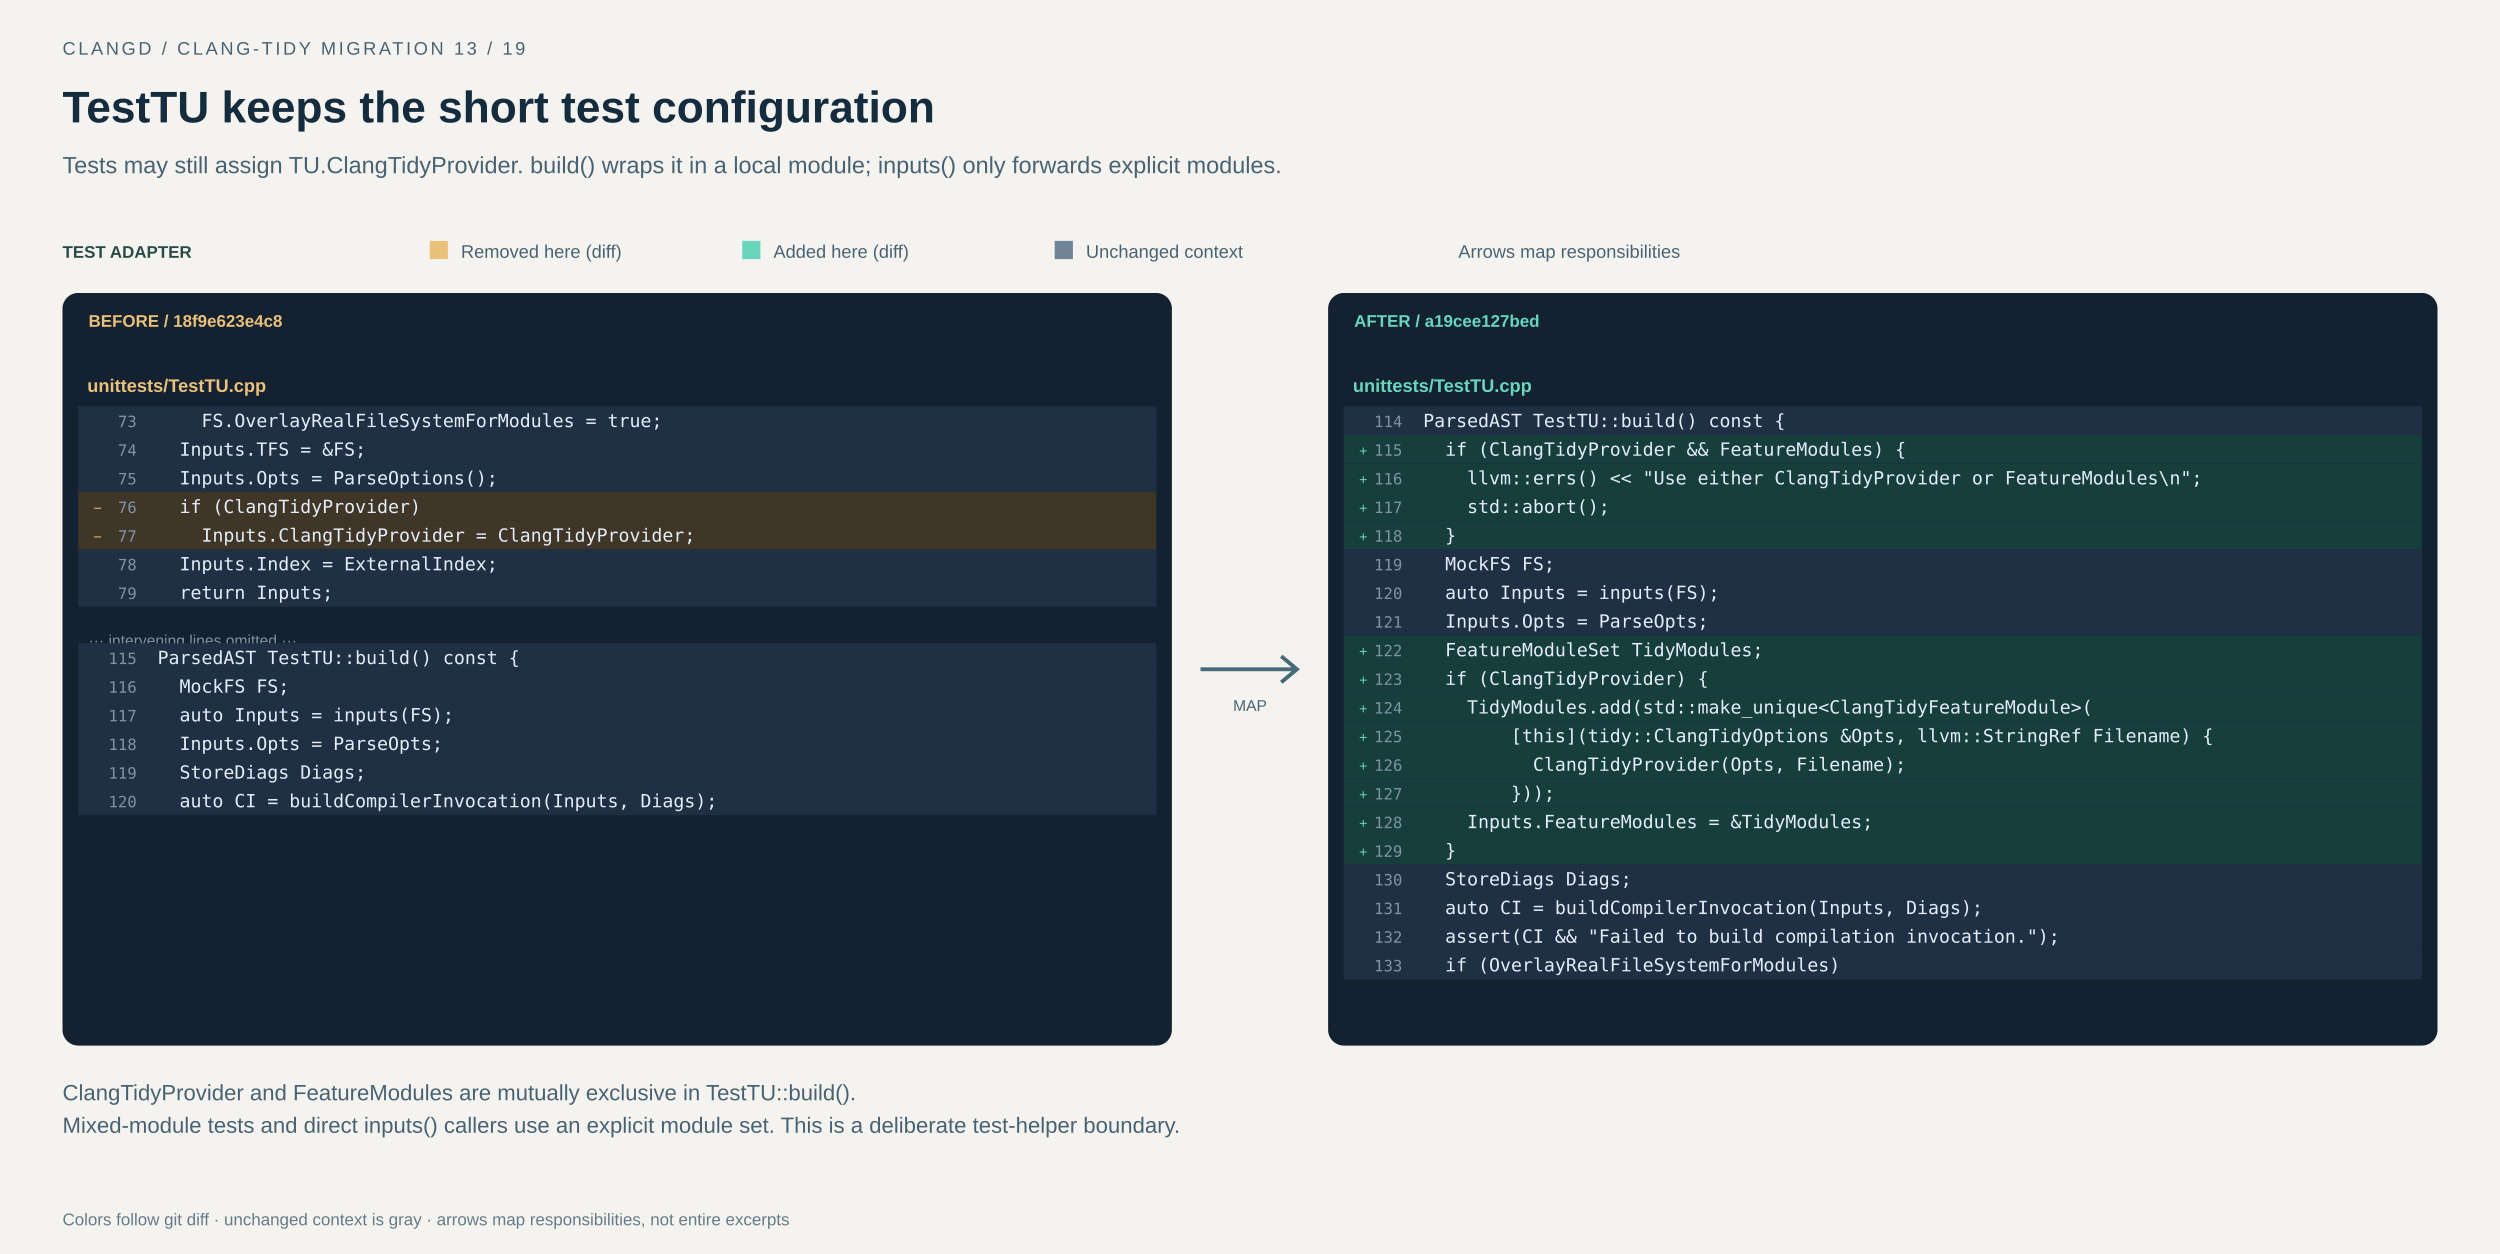
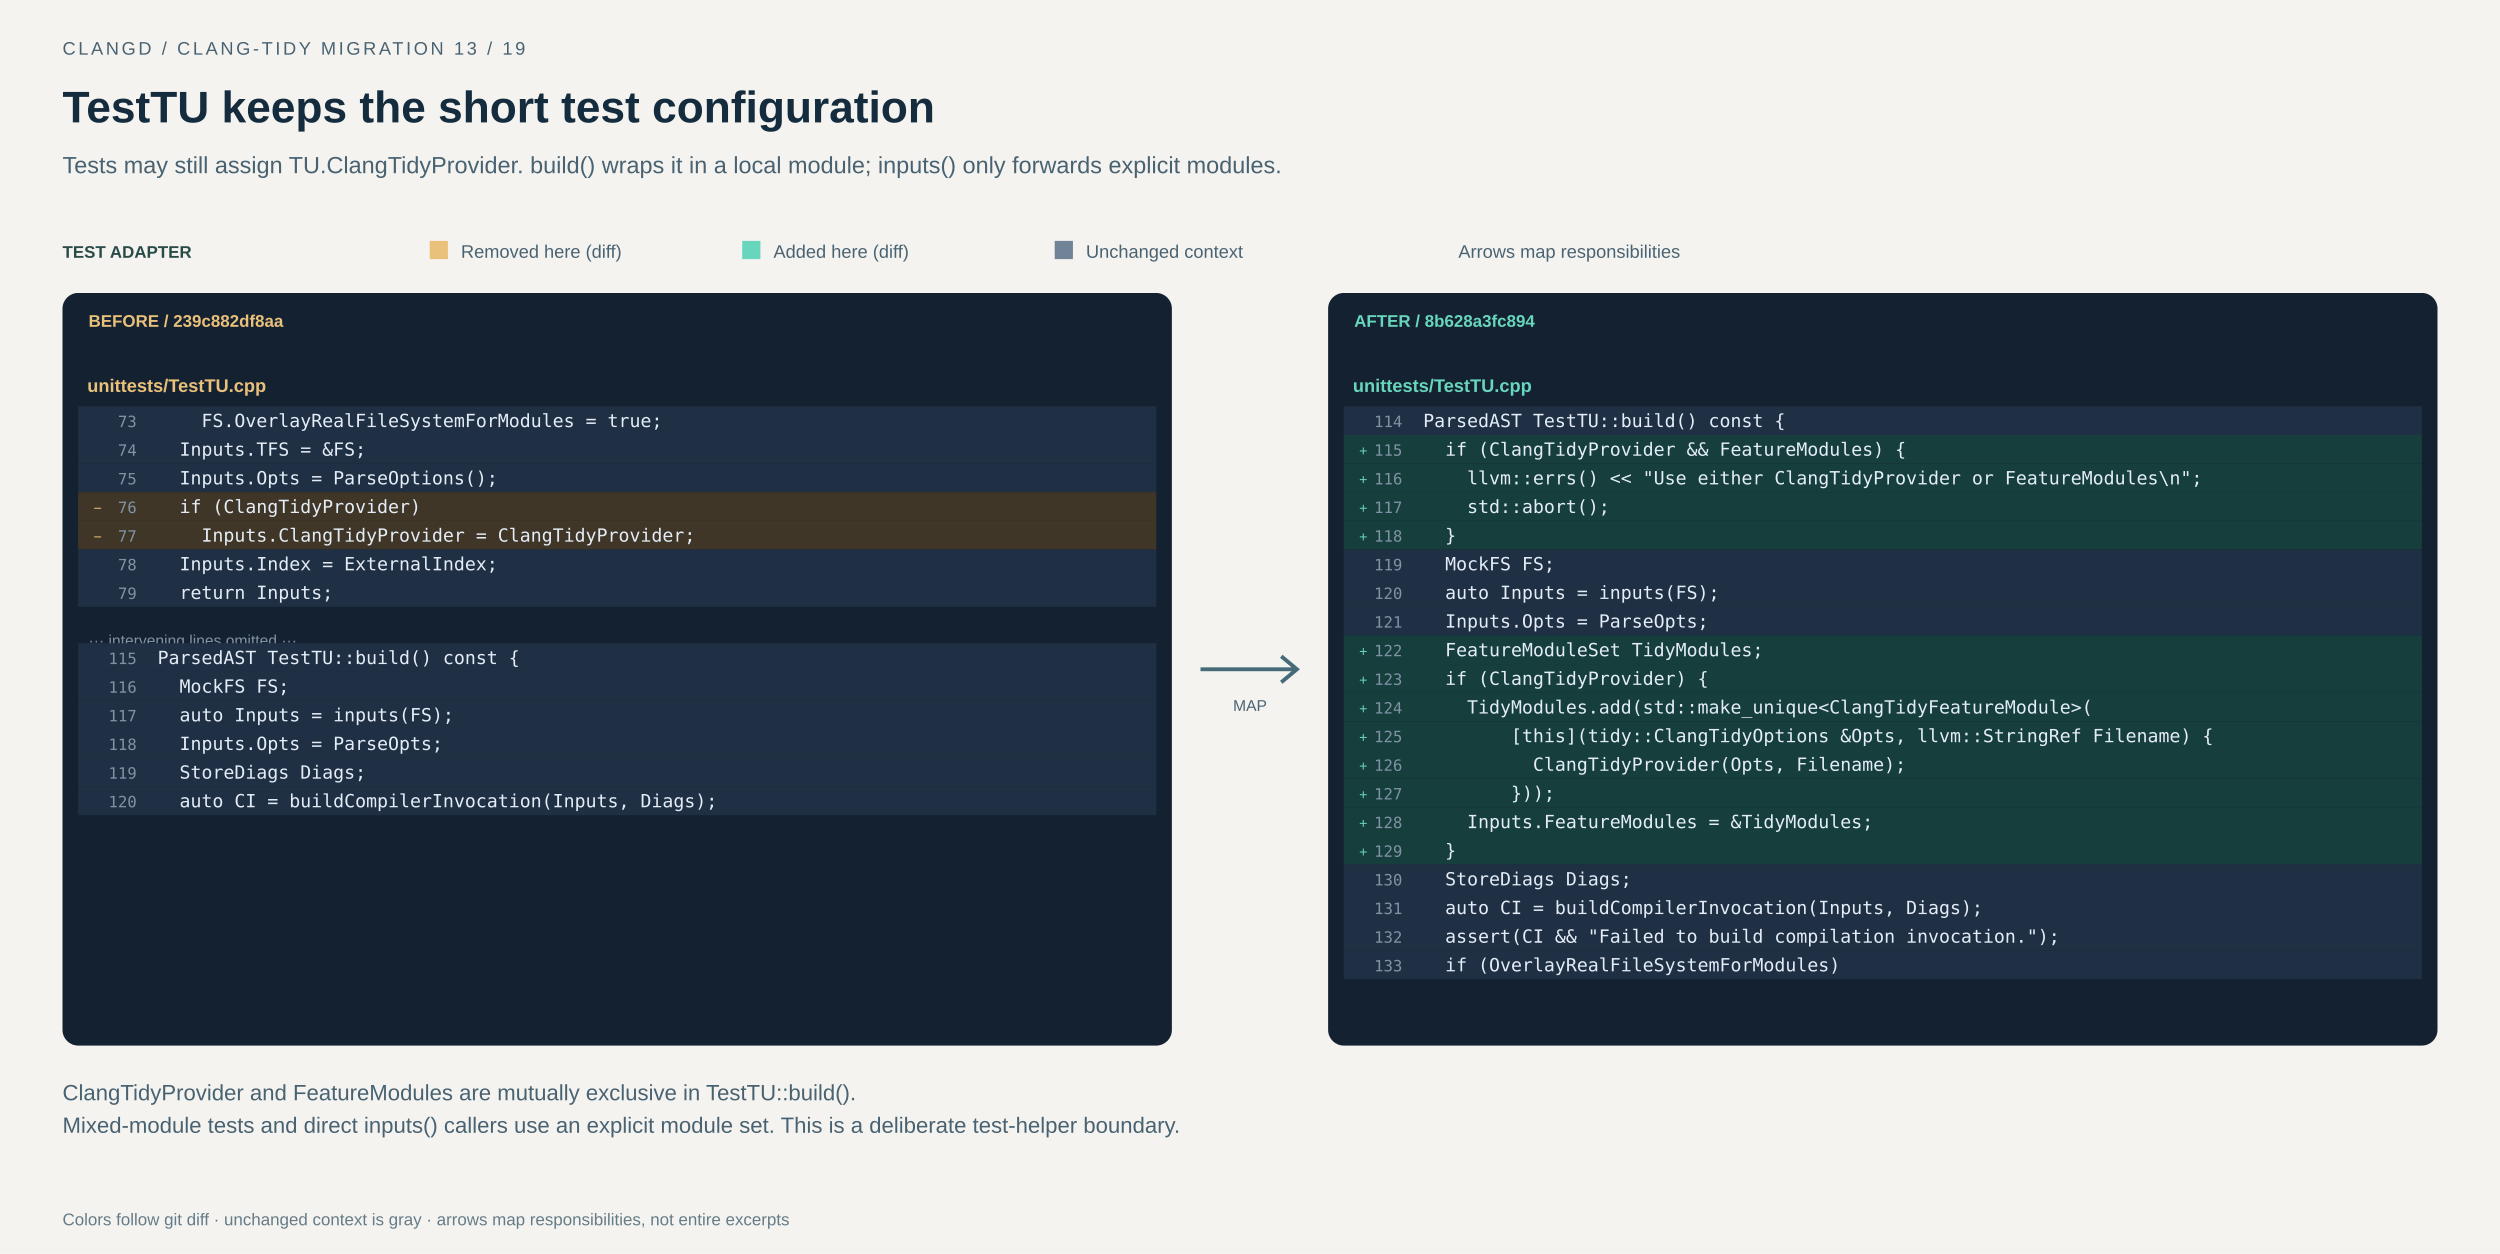
<svg xmlns="http://www.w3.org/2000/svg" width="1920" height="963" viewBox="0 0 1920 963">
  <rect width="1920" height="963" fill="#f4f3ef" />
  <text x="48" y="42" font-family="Arial,Helvetica,sans-serif" font-size="16" fill="#496272" letter-spacing="2" style="font-size:14px">CLANGD / CLANG-TIDY MIGRATION     13 / 19</text>
  <text x="48" y="94" font-family="Arial,Helvetica,sans-serif" font-size="16" fill="#496272" font-weight="700" style="fill:#142c3e;font-size:34px">TestTU keeps the short test configuration</text>
  <text x="48" y="133" font-family="Arial,Helvetica,sans-serif" font-size="16" fill="#496272" style="font-size:18px">Tests may still assign TU.ClangTidyProvider. build() wraps it in a local module; inputs() only forwards explicit modules.</text>
  <text x="48" y="198" font-family="Arial,Helvetica,sans-serif" font-size="16" fill="#496272" font-weight="700" style="fill:#294b48;font-size:13px">TEST ADAPTER</text>
  <rect x="330" y="185" width="14" height="14" fill="#eac17a" />
  <text x="354" y="198" font-family="Arial,Helvetica,sans-serif" font-size="16" fill="#496272" style="font-size:14px">Removed here (diff)</text>
  <rect x="570" y="185" width="14" height="14" fill="#68d6bd" />
  <text x="594" y="198" font-family="Arial,Helvetica,sans-serif" font-size="16" fill="#496272" style="font-size:14px">Added here (diff)</text>
  <rect x="810" y="185" width="14" height="14" fill="#718397" />
  <text x="834" y="198" font-family="Arial,Helvetica,sans-serif" font-size="16" fill="#496272" style="font-size:14px">Unchanged context</text>
  <text x="1120" y="198" font-family="Arial,Helvetica,sans-serif" font-size="16" fill="#496272" style="font-size:14px">Arrows map responsibilities</text>
  <rect x="48" y="225" width="852" height="578" rx="12" fill="#142131" />
-   <text x="68" y="251" font-family="Arial,Helvetica,sans-serif" font-size="16" fill="#496272" style="fill:#eac17a;font-size:13px" font-weight="700">BEFORE / 18f9e623e4c8</text>
-   <a href="https://github.com/ArcsinX/llvm-project/blob/18f9e623e4c891ba31ff817c07197707ac9bc593/clang-tools-extra/clangd/unittests/TestTU.cpp#L73">
+   <text x="68" y="251" font-family="Arial,Helvetica,sans-serif" font-size="16" fill="#496272" style="fill:#eac17a;font-size:13px" font-weight="700">BEFORE / 239c882df8aa</text>
+   <a href="https://github.com/ArcsinX/llvm-project/blob/239c882df8aa5e256256843090984ee90b43e835/clang-tools-extra/clangd/unittests/TestTU.cpp#L73">
    <text x="67" y="301" font-family="Arial,Helvetica,sans-serif" font-size="16" fill="#496272" font-weight="600" style="fill:#eac17a;font-size:14px">unittests/TestTU.cpp</text>
  </a>
  <rect x="60" y="312" width="828" height="22" fill="#203044" />
  <text x="105" y="328" text-anchor="end" font-family="Menlo,Consolas,monospace" font-size="12" fill="#8093a5">73</text>
  <text x="121" y="328" xml:space="preserve" font-family="Menlo,Consolas,monospace" font-size="14" fill="#e4edf7">    FS.OverlayRealFileSystemForModules = true;</text>
  <rect x="60" y="334" width="828" height="22" fill="#203044" />
  <text x="105" y="350" text-anchor="end" font-family="Menlo,Consolas,monospace" font-size="12" fill="#8093a5">74</text>
  <text x="121" y="350" xml:space="preserve" font-family="Menlo,Consolas,monospace" font-size="14" fill="#e4edf7">  Inputs.TFS = &amp;FS;</text>
  <rect x="60" y="356" width="828" height="22" fill="#203044" />
  <text x="105" y="372" text-anchor="end" font-family="Menlo,Consolas,monospace" font-size="12" fill="#8093a5">75</text>
  <text x="121" y="372" xml:space="preserve" font-family="Menlo,Consolas,monospace" font-size="14" fill="#e4edf7">  Inputs.Opts = ParseOptions();</text>
  <rect x="60" y="378" width="828" height="22" fill="#403627" />
-   <text x="75" y="394" font-family="Arial,Helvetica,sans-serif" font-size="16" fill="#496272" text-anchor="middle" style="fill:#eac17a;font-size:11px">−</text>
+   <text x="75" y="394" font-family="Arial,Helvetica,sans-serif" font-size="11" fill="#eac17a" text-anchor="middle">−</text>
  <text x="105" y="394" text-anchor="end" font-family="Menlo,Consolas,monospace" font-size="12" fill="#8093a5">76</text>
  <text x="121" y="394" xml:space="preserve" font-family="Menlo,Consolas,monospace" font-size="14" fill="#e4edf7">  if (ClangTidyProvider)</text>
  <rect x="60" y="400" width="828" height="22" fill="#403627" />
-   <text x="75" y="416" font-family="Arial,Helvetica,sans-serif" font-size="16" fill="#496272" text-anchor="middle" style="fill:#eac17a;font-size:11px">−</text>
+   <text x="75" y="416" font-family="Arial,Helvetica,sans-serif" font-size="11" fill="#eac17a" text-anchor="middle">−</text>
  <text x="105" y="416" text-anchor="end" font-family="Menlo,Consolas,monospace" font-size="12" fill="#8093a5">77</text>
  <text x="121" y="416" xml:space="preserve" font-family="Menlo,Consolas,monospace" font-size="14" fill="#e4edf7">    Inputs.ClangTidyProvider = ClangTidyProvider;</text>
  <rect x="60" y="422" width="828" height="22" fill="#203044" />
  <text x="105" y="438" text-anchor="end" font-family="Menlo,Consolas,monospace" font-size="12" fill="#8093a5">78</text>
  <text x="121" y="438" xml:space="preserve" font-family="Menlo,Consolas,monospace" font-size="14" fill="#e4edf7">  Inputs.Index = ExternalIndex;</text>
  <rect x="60" y="444" width="828" height="22" fill="#203044" />
  <text x="105" y="460" text-anchor="end" font-family="Menlo,Consolas,monospace" font-size="12" fill="#8093a5">79</text>
  <text x="121" y="460" xml:space="preserve" font-family="Menlo,Consolas,monospace" font-size="14" fill="#e4edf7">  return Inputs;</text>
  <text x="68" y="496" font-family="Arial,Helvetica,sans-serif" font-size="16" fill="#496272" style="fill:#8093a5;font-size:12px">··· intervening lines omitted ···</text>
  <rect x="60" y="494" width="828" height="22" fill="#203044" />
  <text x="105" y="510" text-anchor="end" font-family="Menlo,Consolas,monospace" font-size="12" fill="#8093a5">115</text>
  <text x="121" y="510" xml:space="preserve" font-family="Menlo,Consolas,monospace" font-size="14" fill="#e4edf7">ParsedAST TestTU::build() const {</text>
  <rect x="60" y="516" width="828" height="22" fill="#203044" />
  <text x="105" y="532" text-anchor="end" font-family="Menlo,Consolas,monospace" font-size="12" fill="#8093a5">116</text>
  <text x="121" y="532" xml:space="preserve" font-family="Menlo,Consolas,monospace" font-size="14" fill="#e4edf7">  MockFS FS;</text>
  <rect x="60" y="538" width="828" height="22" fill="#203044" />
  <text x="105" y="554" text-anchor="end" font-family="Menlo,Consolas,monospace" font-size="12" fill="#8093a5">117</text>
  <text x="121" y="554" xml:space="preserve" font-family="Menlo,Consolas,monospace" font-size="14" fill="#e4edf7">  auto Inputs = inputs(FS);</text>
  <rect x="60" y="560" width="828" height="22" fill="#203044" />
  <text x="105" y="576" text-anchor="end" font-family="Menlo,Consolas,monospace" font-size="12" fill="#8093a5">118</text>
  <text x="121" y="576" xml:space="preserve" font-family="Menlo,Consolas,monospace" font-size="14" fill="#e4edf7">  Inputs.Opts = ParseOpts;</text>
  <rect x="60" y="582" width="828" height="22" fill="#203044" />
  <text x="105" y="598" text-anchor="end" font-family="Menlo,Consolas,monospace" font-size="12" fill="#8093a5">119</text>
  <text x="121" y="598" xml:space="preserve" font-family="Menlo,Consolas,monospace" font-size="14" fill="#e4edf7">  StoreDiags Diags;</text>
  <rect x="60" y="604" width="828" height="22" fill="#203044" />
  <text x="105" y="620" text-anchor="end" font-family="Menlo,Consolas,monospace" font-size="12" fill="#8093a5">120</text>
  <text x="121" y="620" xml:space="preserve" font-family="Menlo,Consolas,monospace" font-size="14" fill="#e4edf7">  auto CI = buildCompilerInvocation(Inputs, Diags);</text>
  <rect x="1020" y="225" width="852" height="578" rx="12" fill="#142131" />
-   <text x="1040" y="251" font-family="Arial,Helvetica,sans-serif" font-size="16" fill="#496272" style="fill:#68d6bd;font-size:13px" font-weight="700">AFTER / a19cee127bed</text>
-   <a href="https://github.com/ArcsinX/llvm-project/blob/a19cee127beda88aa79dd0e7d18eb395a6eb4da7/clang-tools-extra/clangd/unittests/TestTU.cpp#L114">
+   <text x="1040" y="251" font-family="Arial,Helvetica,sans-serif" font-size="16" fill="#496272" style="fill:#68d6bd;font-size:13px" font-weight="700">AFTER / 8b628a3fc894</text>
+   <a href="https://github.com/ArcsinX/llvm-project/blob/8b628a3fc894a6b67b3d2c5d9fb6acdb73993a62/clang-tools-extra/clangd/unittests/TestTU.cpp#L114">
    <text x="1039" y="301" font-family="Arial,Helvetica,sans-serif" font-size="16" fill="#496272" font-weight="600" style="fill:#68d6bd;font-size:14px">unittests/TestTU.cpp</text>
  </a>
  <rect x="1032" y="312" width="828" height="22" fill="#203044" />
  <text x="1077" y="328" text-anchor="end" font-family="Menlo,Consolas,monospace" font-size="12" fill="#8093a5">114</text>
  <text x="1093" y="328" xml:space="preserve" font-family="Menlo,Consolas,monospace" font-size="14" fill="#e4edf7">ParsedAST TestTU::build() const {</text>
  <rect x="1032" y="334" width="828" height="22" fill="#153e3c" />
-   <text x="1047" y="350" font-family="Arial,Helvetica,sans-serif" font-size="16" fill="#496272" text-anchor="middle" style="fill:#68d6bd;font-size:11px">+</text>
+   <text x="1047" y="350" font-family="Arial,Helvetica,sans-serif" font-size="11" fill="#68d6bd" text-anchor="middle">+</text>
  <text x="1077" y="350" text-anchor="end" font-family="Menlo,Consolas,monospace" font-size="12" fill="#8093a5">115</text>
  <text x="1093" y="350" xml:space="preserve" font-family="Menlo,Consolas,monospace" font-size="14" fill="#e4edf7">  if (ClangTidyProvider &amp;&amp; FeatureModules) {</text>
  <rect x="1032" y="356" width="828" height="22" fill="#153e3c" />
-   <text x="1047" y="372" font-family="Arial,Helvetica,sans-serif" font-size="16" fill="#496272" text-anchor="middle" style="fill:#68d6bd;font-size:11px">+</text>
+   <text x="1047" y="372" font-family="Arial,Helvetica,sans-serif" font-size="11" fill="#68d6bd" text-anchor="middle">+</text>
  <text x="1077" y="372" text-anchor="end" font-family="Menlo,Consolas,monospace" font-size="12" fill="#8093a5">116</text>
  <text x="1093" y="372" xml:space="preserve" font-family="Menlo,Consolas,monospace" font-size="14" fill="#e4edf7">    llvm::errs() &lt;&lt; "Use either ClangTidyProvider or FeatureModules\n";</text>
  <rect x="1032" y="378" width="828" height="22" fill="#153e3c" />
-   <text x="1047" y="394" font-family="Arial,Helvetica,sans-serif" font-size="16" fill="#496272" text-anchor="middle" style="fill:#68d6bd;font-size:11px">+</text>
+   <text x="1047" y="394" font-family="Arial,Helvetica,sans-serif" font-size="11" fill="#68d6bd" text-anchor="middle">+</text>
  <text x="1077" y="394" text-anchor="end" font-family="Menlo,Consolas,monospace" font-size="12" fill="#8093a5">117</text>
  <text x="1093" y="394" xml:space="preserve" font-family="Menlo,Consolas,monospace" font-size="14" fill="#e4edf7">    std::abort();</text>
  <rect x="1032" y="400" width="828" height="22" fill="#153e3c" />
-   <text x="1047" y="416" font-family="Arial,Helvetica,sans-serif" font-size="16" fill="#496272" text-anchor="middle" style="fill:#68d6bd;font-size:11px">+</text>
+   <text x="1047" y="416" font-family="Arial,Helvetica,sans-serif" font-size="11" fill="#68d6bd" text-anchor="middle">+</text>
  <text x="1077" y="416" text-anchor="end" font-family="Menlo,Consolas,monospace" font-size="12" fill="#8093a5">118</text>
  <text x="1093" y="416" xml:space="preserve" font-family="Menlo,Consolas,monospace" font-size="14" fill="#e4edf7">  }</text>
  <rect x="1032" y="422" width="828" height="22" fill="#203044" />
  <text x="1077" y="438" text-anchor="end" font-family="Menlo,Consolas,monospace" font-size="12" fill="#8093a5">119</text>
  <text x="1093" y="438" xml:space="preserve" font-family="Menlo,Consolas,monospace" font-size="14" fill="#e4edf7">  MockFS FS;</text>
  <rect x="1032" y="444" width="828" height="22" fill="#203044" />
  <text x="1077" y="460" text-anchor="end" font-family="Menlo,Consolas,monospace" font-size="12" fill="#8093a5">120</text>
  <text x="1093" y="460" xml:space="preserve" font-family="Menlo,Consolas,monospace" font-size="14" fill="#e4edf7">  auto Inputs = inputs(FS);</text>
  <rect x="1032" y="466" width="828" height="22" fill="#203044" />
  <text x="1077" y="482" text-anchor="end" font-family="Menlo,Consolas,monospace" font-size="12" fill="#8093a5">121</text>
  <text x="1093" y="482" xml:space="preserve" font-family="Menlo,Consolas,monospace" font-size="14" fill="#e4edf7">  Inputs.Opts = ParseOpts;</text>
  <rect x="1032" y="488" width="828" height="22" fill="#153e3c" />
-   <text x="1047" y="504" font-family="Arial,Helvetica,sans-serif" font-size="16" fill="#496272" text-anchor="middle" style="fill:#68d6bd;font-size:11px">+</text>
+   <text x="1047" y="504" font-family="Arial,Helvetica,sans-serif" font-size="11" fill="#68d6bd" text-anchor="middle">+</text>
  <text x="1077" y="504" text-anchor="end" font-family="Menlo,Consolas,monospace" font-size="12" fill="#8093a5">122</text>
  <text x="1093" y="504" xml:space="preserve" font-family="Menlo,Consolas,monospace" font-size="14" fill="#e4edf7">  FeatureModuleSet TidyModules;</text>
  <rect x="1032" y="510" width="828" height="22" fill="#153e3c" />
-   <text x="1047" y="526" font-family="Arial,Helvetica,sans-serif" font-size="16" fill="#496272" text-anchor="middle" style="fill:#68d6bd;font-size:11px">+</text>
+   <text x="1047" y="526" font-family="Arial,Helvetica,sans-serif" font-size="11" fill="#68d6bd" text-anchor="middle">+</text>
  <text x="1077" y="526" text-anchor="end" font-family="Menlo,Consolas,monospace" font-size="12" fill="#8093a5">123</text>
  <text x="1093" y="526" xml:space="preserve" font-family="Menlo,Consolas,monospace" font-size="14" fill="#e4edf7">  if (ClangTidyProvider) {</text>
  <rect x="1032" y="532" width="828" height="22" fill="#153e3c" />
-   <text x="1047" y="548" font-family="Arial,Helvetica,sans-serif" font-size="16" fill="#496272" text-anchor="middle" style="fill:#68d6bd;font-size:11px">+</text>
+   <text x="1047" y="548" font-family="Arial,Helvetica,sans-serif" font-size="11" fill="#68d6bd" text-anchor="middle">+</text>
  <text x="1077" y="548" text-anchor="end" font-family="Menlo,Consolas,monospace" font-size="12" fill="#8093a5">124</text>
  <text x="1093" y="548" xml:space="preserve" font-family="Menlo,Consolas,monospace" font-size="14" fill="#e4edf7">    TidyModules.add(std::make_unique&lt;ClangTidyFeatureModule&gt;(</text>
  <rect x="1032" y="554" width="828" height="22" fill="#153e3c" />
-   <text x="1047" y="570" font-family="Arial,Helvetica,sans-serif" font-size="16" fill="#496272" text-anchor="middle" style="fill:#68d6bd;font-size:11px">+</text>
+   <text x="1047" y="570" font-family="Arial,Helvetica,sans-serif" font-size="11" fill="#68d6bd" text-anchor="middle">+</text>
  <text x="1077" y="570" text-anchor="end" font-family="Menlo,Consolas,monospace" font-size="12" fill="#8093a5">125</text>
  <text x="1093" y="570" xml:space="preserve" font-family="Menlo,Consolas,monospace" font-size="14" fill="#e4edf7">        [this](tidy::ClangTidyOptions &amp;Opts, llvm::StringRef Filename) {</text>
  <rect x="1032" y="576" width="828" height="22" fill="#153e3c" />
-   <text x="1047" y="592" font-family="Arial,Helvetica,sans-serif" font-size="16" fill="#496272" text-anchor="middle" style="fill:#68d6bd;font-size:11px">+</text>
+   <text x="1047" y="592" font-family="Arial,Helvetica,sans-serif" font-size="11" fill="#68d6bd" text-anchor="middle">+</text>
  <text x="1077" y="592" text-anchor="end" font-family="Menlo,Consolas,monospace" font-size="12" fill="#8093a5">126</text>
  <text x="1093" y="592" xml:space="preserve" font-family="Menlo,Consolas,monospace" font-size="14" fill="#e4edf7">          ClangTidyProvider(Opts, Filename);</text>
  <rect x="1032" y="598" width="828" height="22" fill="#153e3c" />
-   <text x="1047" y="614" font-family="Arial,Helvetica,sans-serif" font-size="16" fill="#496272" text-anchor="middle" style="fill:#68d6bd;font-size:11px">+</text>
+   <text x="1047" y="614" font-family="Arial,Helvetica,sans-serif" font-size="11" fill="#68d6bd" text-anchor="middle">+</text>
  <text x="1077" y="614" text-anchor="end" font-family="Menlo,Consolas,monospace" font-size="12" fill="#8093a5">127</text>
  <text x="1093" y="614" xml:space="preserve" font-family="Menlo,Consolas,monospace" font-size="14" fill="#e4edf7">        }));</text>
  <rect x="1032" y="620" width="828" height="22" fill="#153e3c" />
-   <text x="1047" y="636" font-family="Arial,Helvetica,sans-serif" font-size="16" fill="#496272" text-anchor="middle" style="fill:#68d6bd;font-size:11px">+</text>
+   <text x="1047" y="636" font-family="Arial,Helvetica,sans-serif" font-size="11" fill="#68d6bd" text-anchor="middle">+</text>
  <text x="1077" y="636" text-anchor="end" font-family="Menlo,Consolas,monospace" font-size="12" fill="#8093a5">128</text>
  <text x="1093" y="636" xml:space="preserve" font-family="Menlo,Consolas,monospace" font-size="14" fill="#e4edf7">    Inputs.FeatureModules = &amp;TidyModules;</text>
  <rect x="1032" y="642" width="828" height="22" fill="#153e3c" />
-   <text x="1047" y="658" font-family="Arial,Helvetica,sans-serif" font-size="16" fill="#496272" text-anchor="middle" style="fill:#68d6bd;font-size:11px">+</text>
+   <text x="1047" y="658" font-family="Arial,Helvetica,sans-serif" font-size="11" fill="#68d6bd" text-anchor="middle">+</text>
  <text x="1077" y="658" text-anchor="end" font-family="Menlo,Consolas,monospace" font-size="12" fill="#8093a5">129</text>
  <text x="1093" y="658" xml:space="preserve" font-family="Menlo,Consolas,monospace" font-size="14" fill="#e4edf7">  }</text>
  <rect x="1032" y="664" width="828" height="22" fill="#203044" />
  <text x="1077" y="680" text-anchor="end" font-family="Menlo,Consolas,monospace" font-size="12" fill="#8093a5">130</text>
  <text x="1093" y="680" xml:space="preserve" font-family="Menlo,Consolas,monospace" font-size="14" fill="#e4edf7">  StoreDiags Diags;</text>
  <rect x="1032" y="686" width="828" height="22" fill="#203044" />
  <text x="1077" y="702" text-anchor="end" font-family="Menlo,Consolas,monospace" font-size="12" fill="#8093a5">131</text>
  <text x="1093" y="702" xml:space="preserve" font-family="Menlo,Consolas,monospace" font-size="14" fill="#e4edf7">  auto CI = buildCompilerInvocation(Inputs, Diags);</text>
  <rect x="1032" y="708" width="828" height="22" fill="#203044" />
  <text x="1077" y="724" text-anchor="end" font-family="Menlo,Consolas,monospace" font-size="12" fill="#8093a5">132</text>
  <text x="1093" y="724" xml:space="preserve" font-family="Menlo,Consolas,monospace" font-size="14" fill="#e4edf7">  assert(CI &amp;&amp; "Failed to build compilation invocation.");</text>
  <rect x="1032" y="730" width="828" height="22" fill="#203044" />
  <text x="1077" y="746" text-anchor="end" font-family="Menlo,Consolas,monospace" font-size="12" fill="#8093a5">133</text>
  <text x="1093" y="746" xml:space="preserve" font-family="Menlo,Consolas,monospace" font-size="14" fill="#e4edf7">  if (OverlayRealFileSystemForModules)</text>
  <path d="M 922 514 H 996 M 984 504 L 996 514 L 984 524" fill="none" stroke="#466a78" stroke-width="3" />
  <text x="960" y="546" font-family="Arial,Helvetica,sans-serif" font-size="16" fill="#496272" text-anchor="middle" style="font-size:12px">MAP</text>
  <text x="48" y="845" font-family="Arial,Helvetica,sans-serif" font-size="16" fill="#496272" style="font-size:17px">ClangTidyProvider and FeatureModules are mutually exclusive in TestTU::build().</text>
  <text x="48" y="870" font-family="Arial,Helvetica,sans-serif" font-size="16" fill="#496272" style="font-size:17px">Mixed-module tests and direct inputs() callers use an explicit module set. This is a deliberate test-helper boundary.</text>
  <text x="48" y="941" font-family="Arial,Helvetica,sans-serif" font-size="16" fill="#496272" style="font-size:13px;fill:#657b87">Colors follow git diff · unchanged context is gray · arrows map responsibilities, not entire excerpts</text>
</svg>
